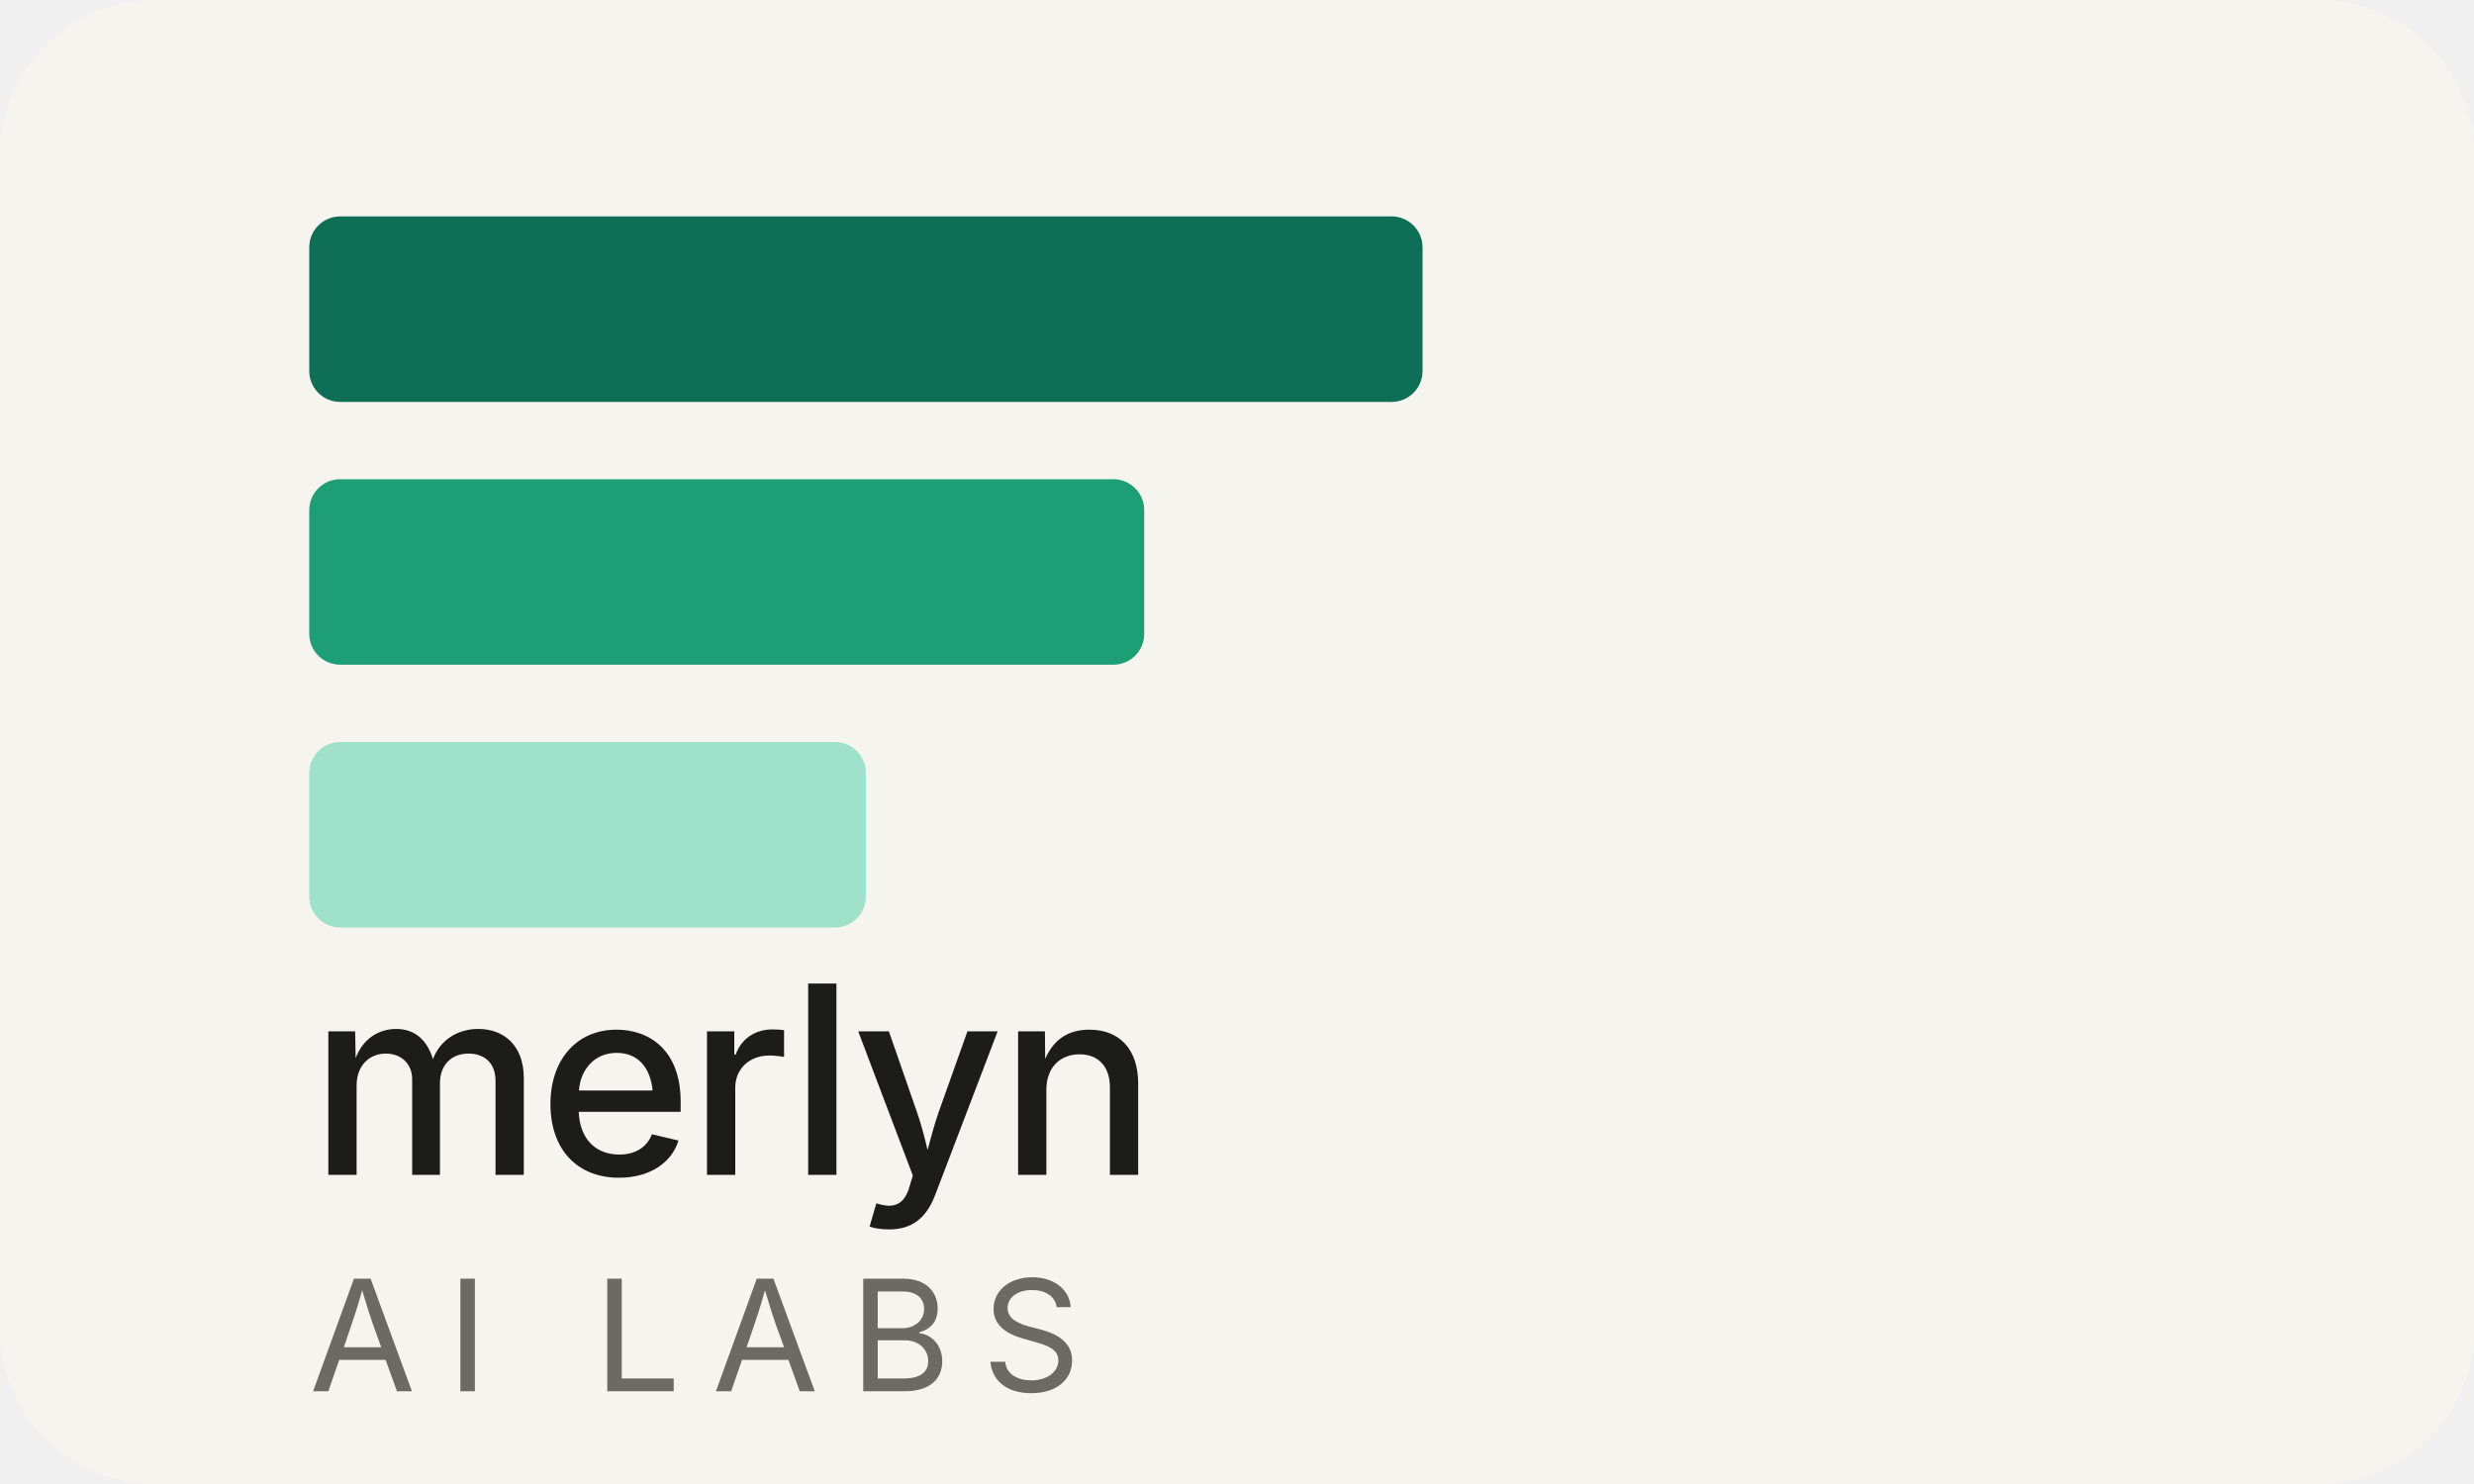
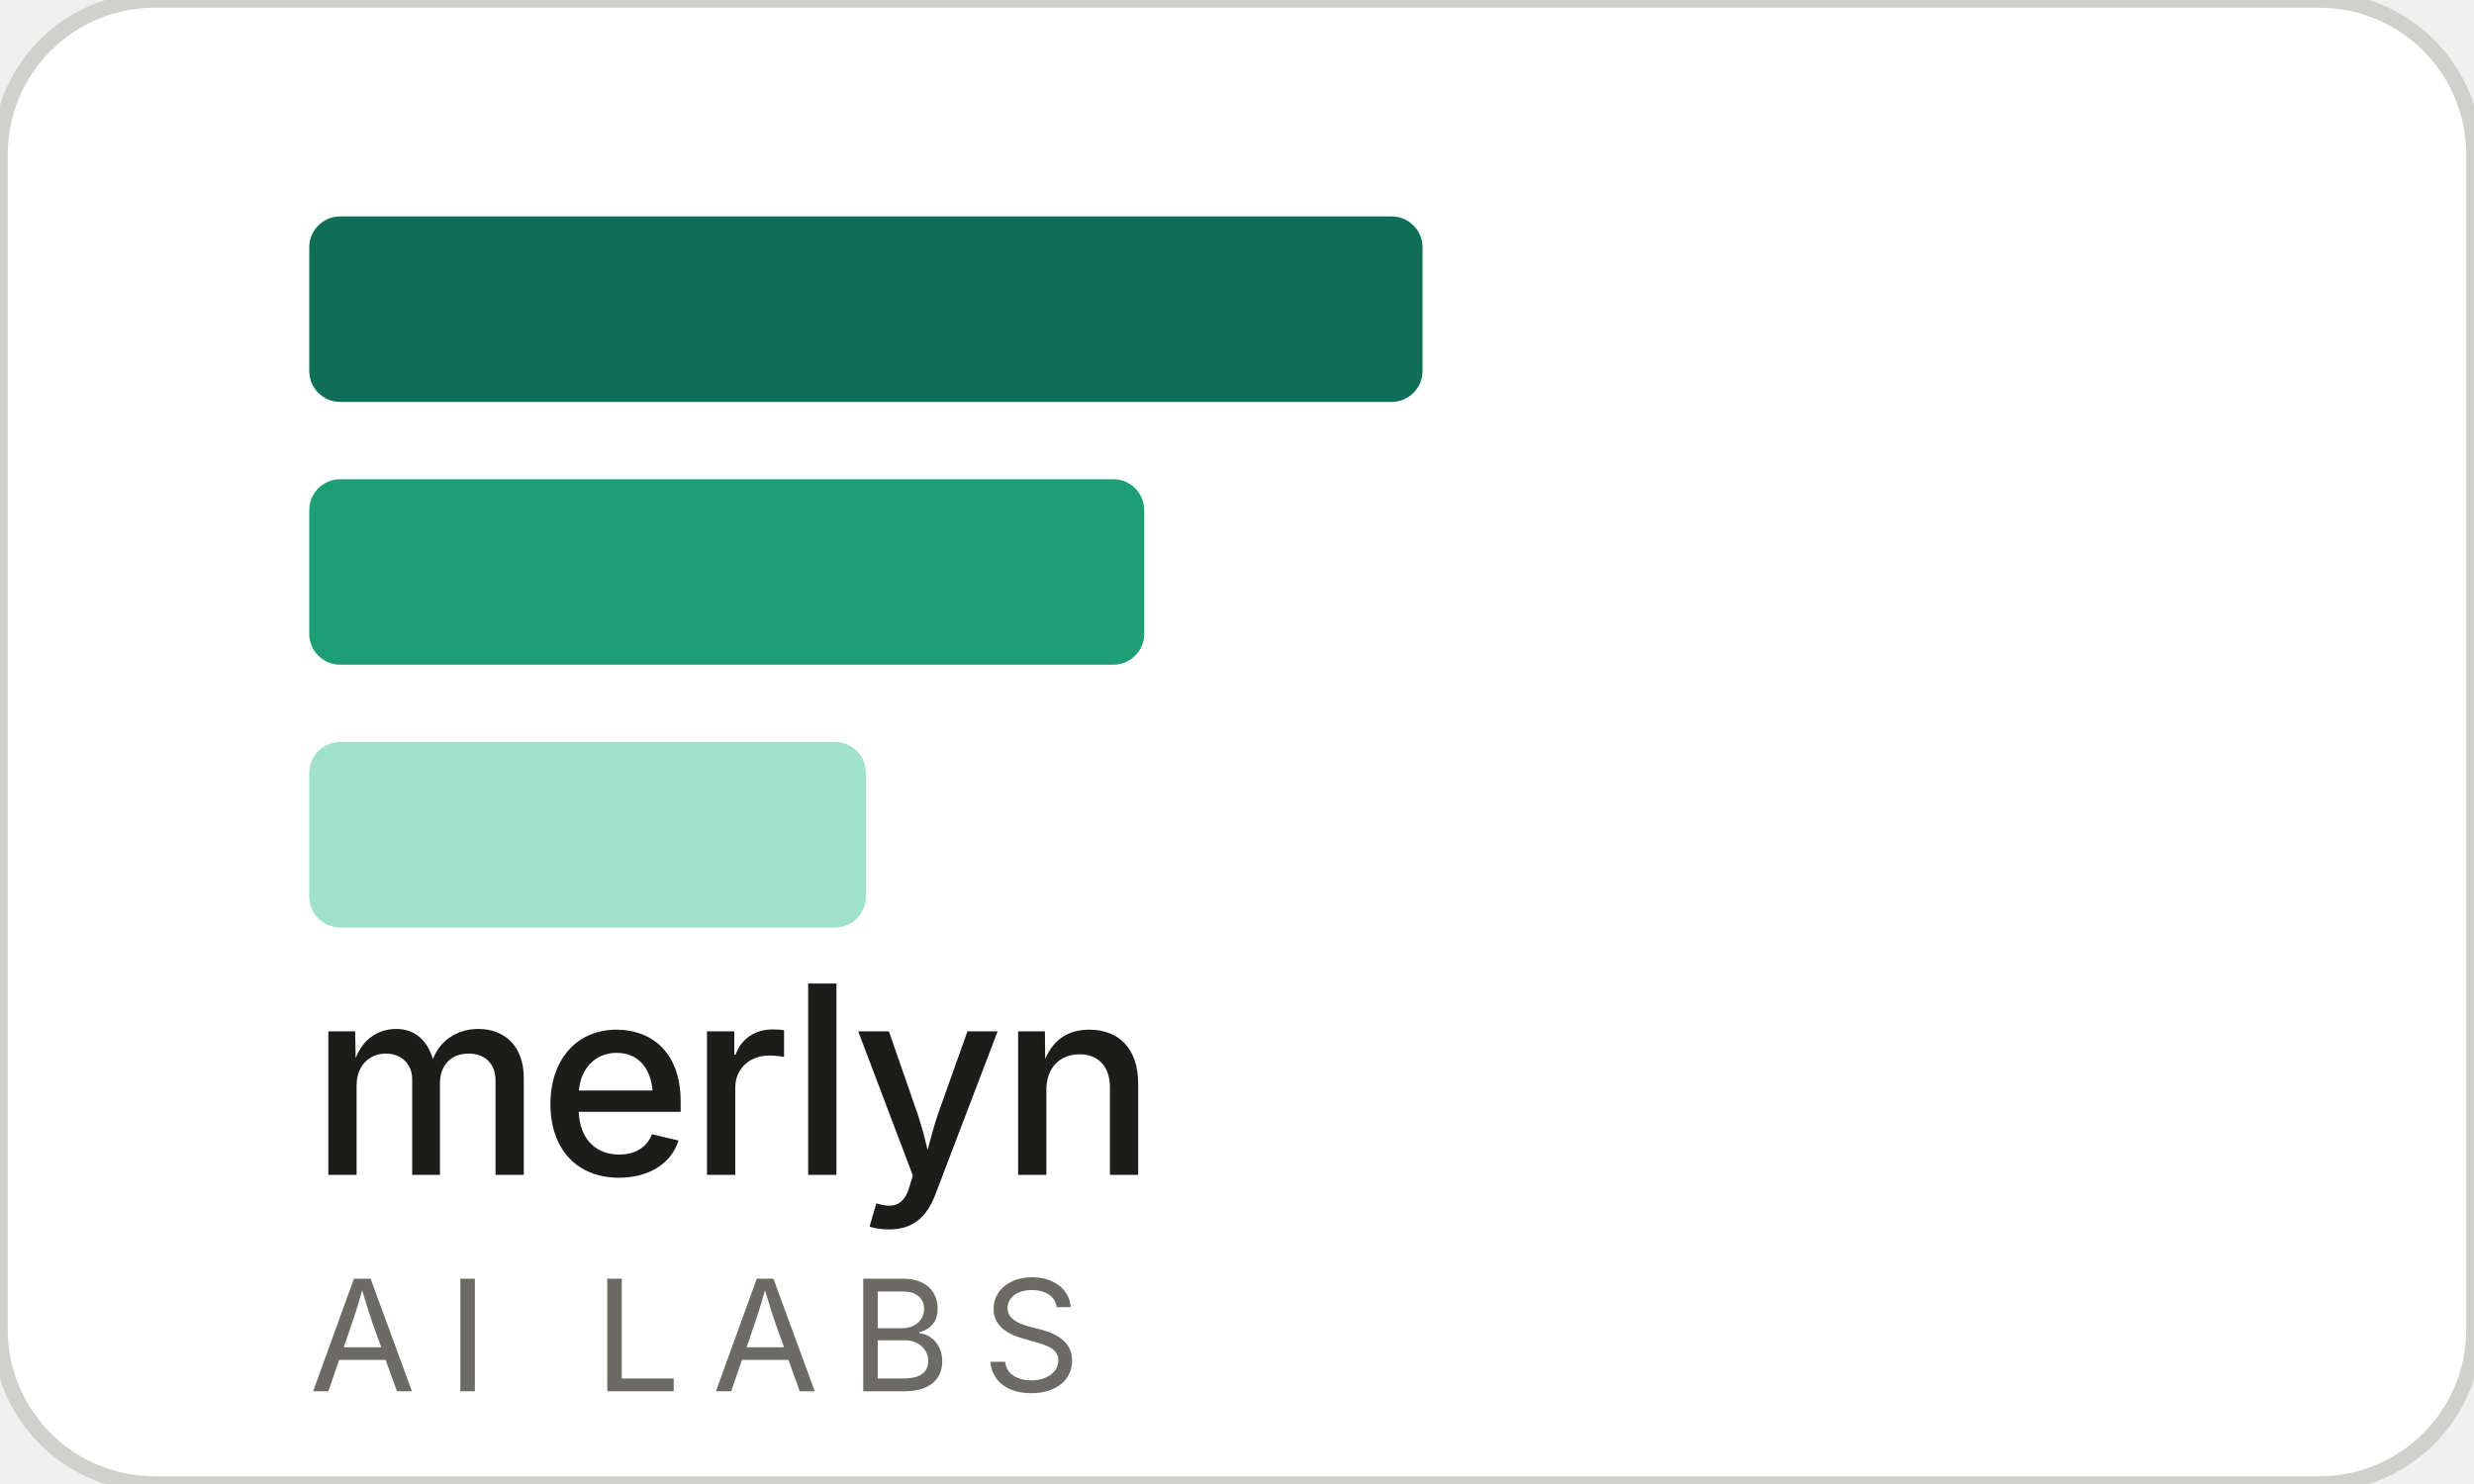
<svg xmlns="http://www.w3.org/2000/svg" width="160" height="96" viewBox="0 0 160 96">
-   <rect width="160" height="96" rx="10" fill="#F5F4EF" />
+   <rect width="160" height="96" rx="10" fill="#FFFFFF" stroke="#D0D0CC" stroke-width="1" />
  <rect x="20" y="14" width="72" height="12" rx="2" fill="#0F6E56" />
  <rect x="20" y="31" width="54" height="12" rx="2" fill="#1D9E75" />
  <rect x="20" y="48" width="36" height="12" rx="2" fill="#9FE1CB" />
  <text x="20" y="76" font-family="-apple-system,BlinkMacSystemFont,'Segoe UI',sans-serif" font-size="17" font-weight="500" letter-spacing="-0.3" fill="#1C1C1A">merlyn</text>
  <text x="20" y="90" font-family="-apple-system,BlinkMacSystemFont,'Segoe UI',sans-serif" font-size="10" font-weight="400" letter-spacing="2" fill="#6B6A65">AI LABS</text>
</svg>
